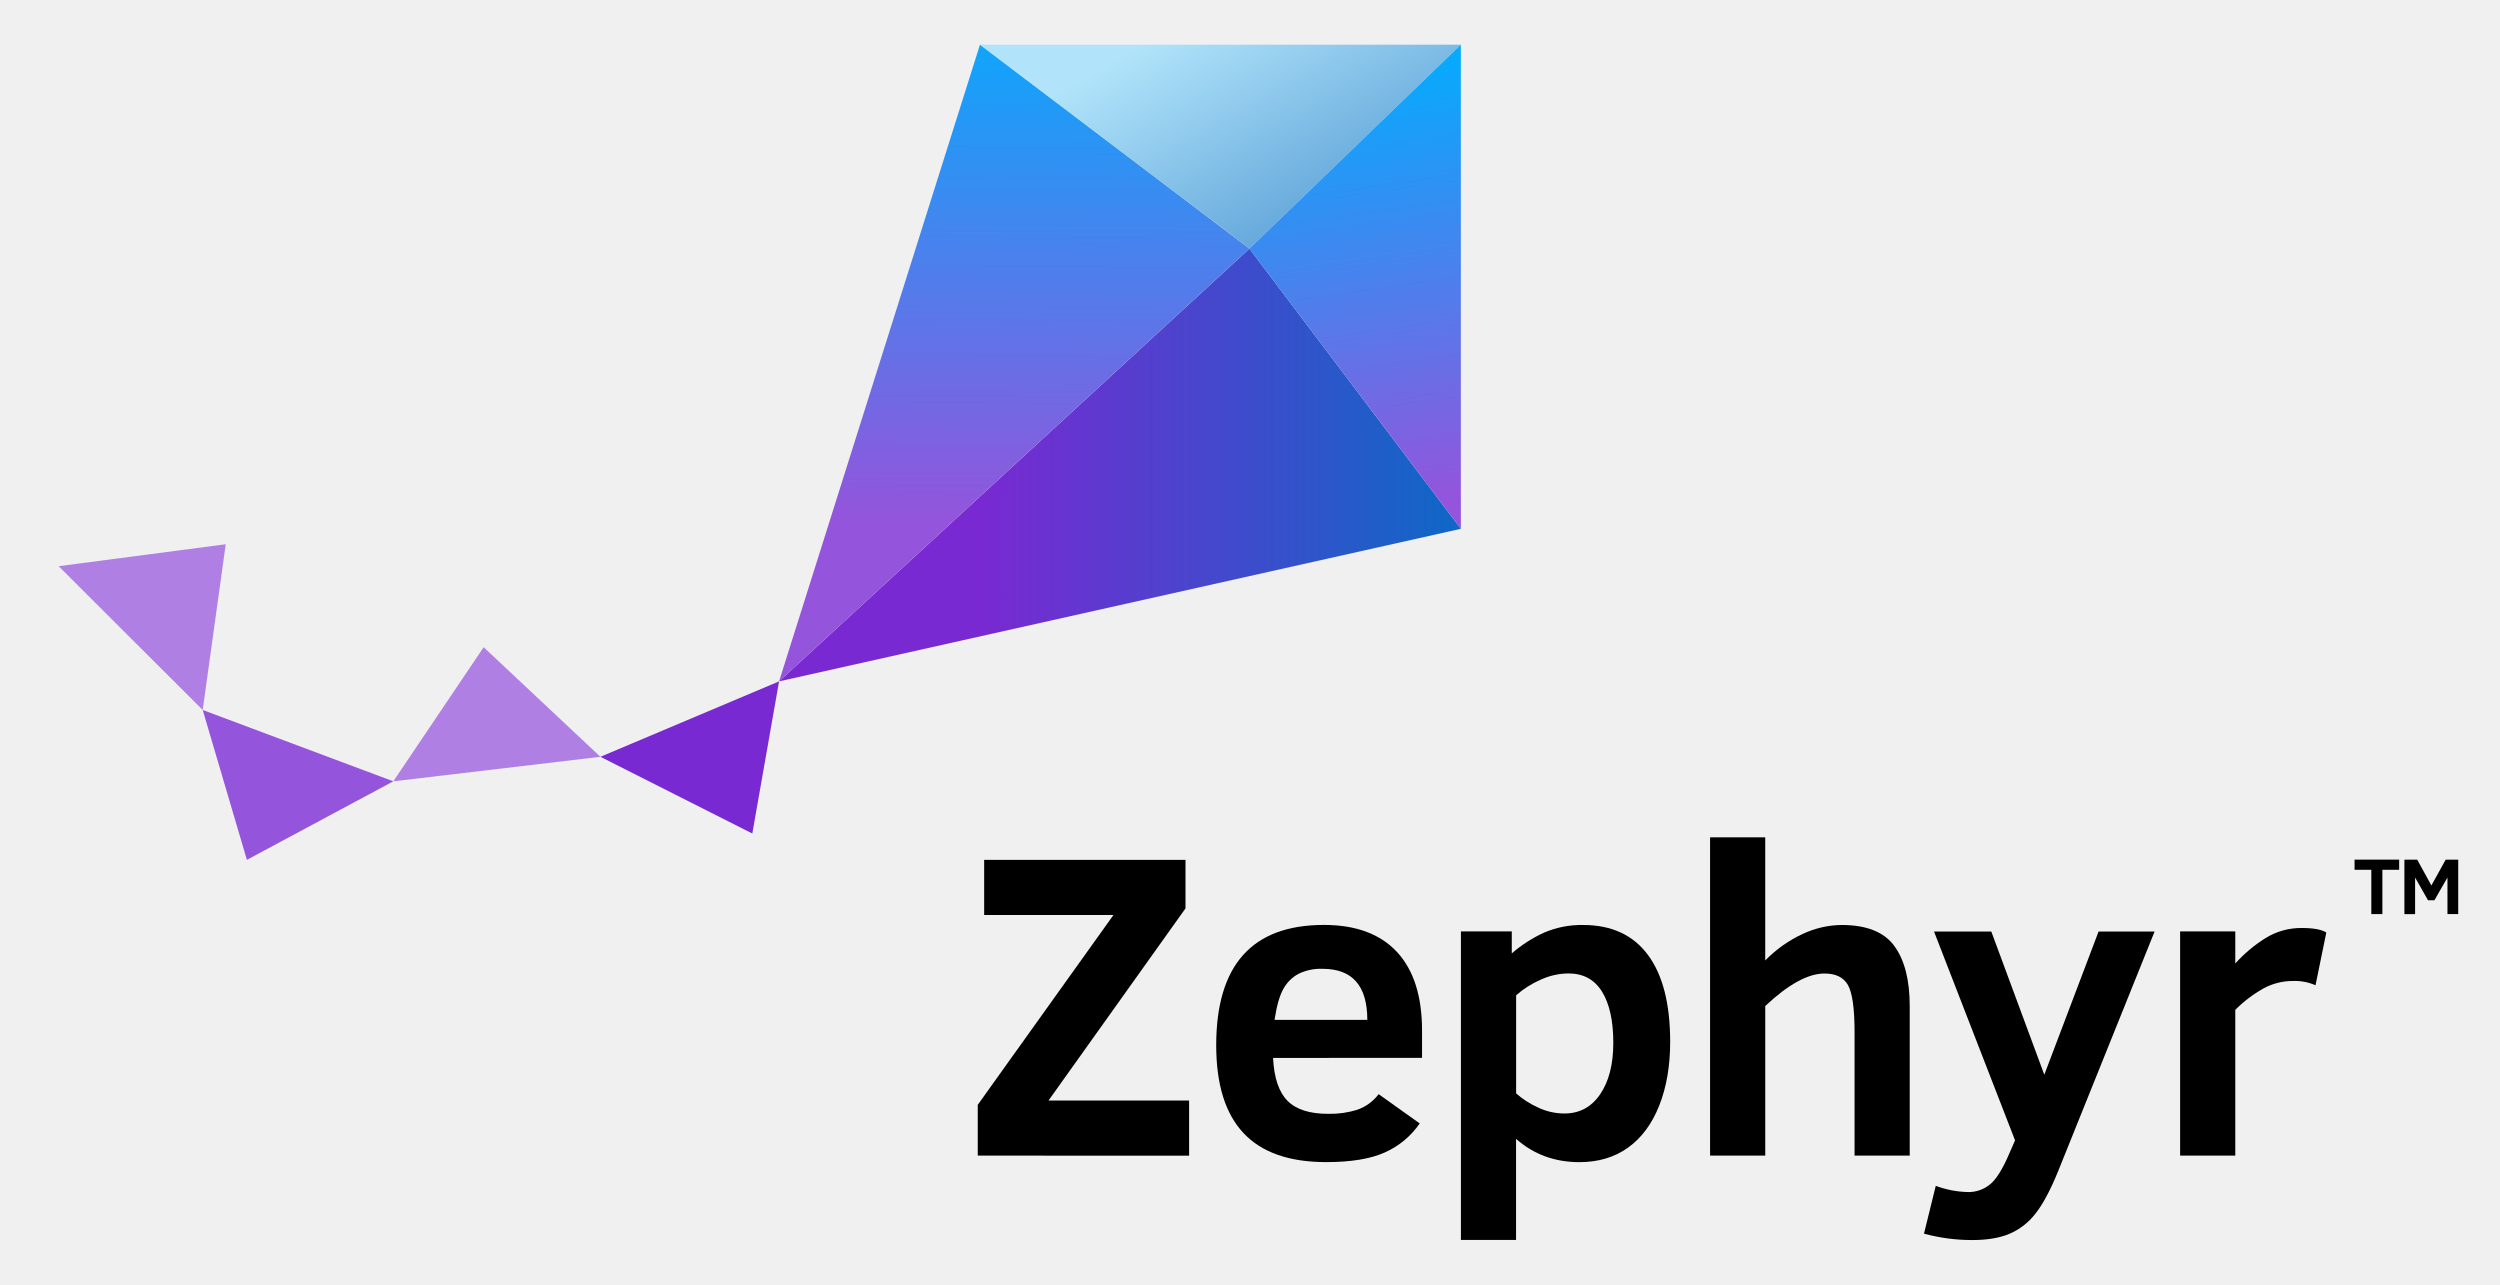
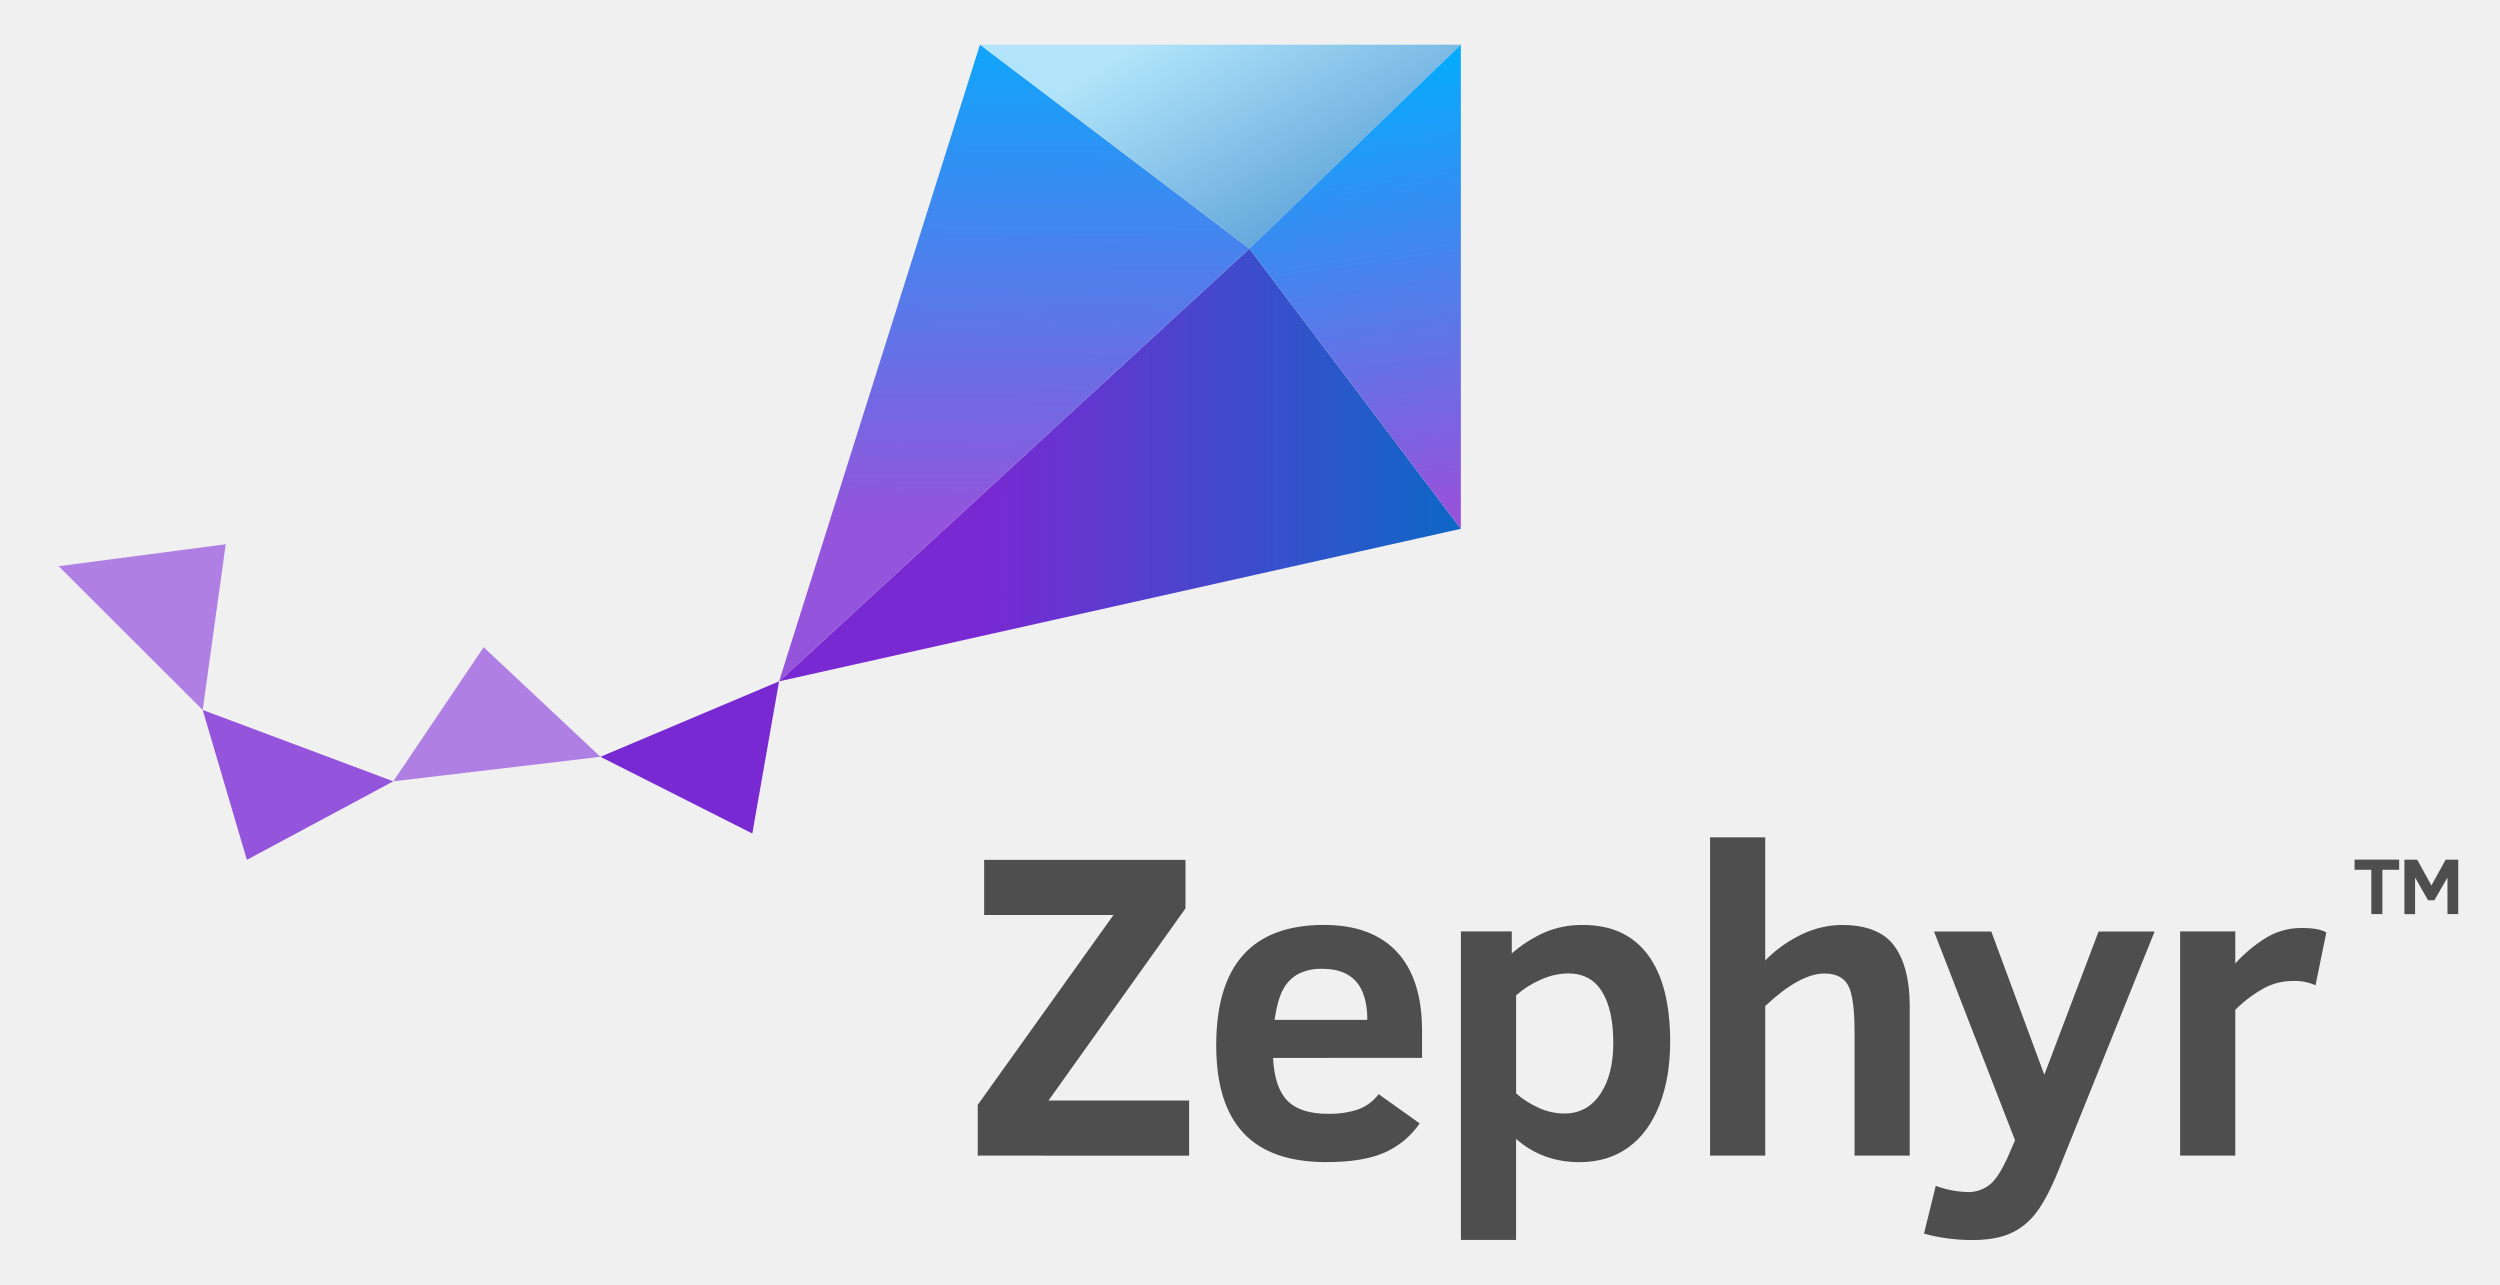
<svg xmlns="http://www.w3.org/2000/svg" xmlns:xlink="http://www.w3.org/1999/xlink" id="Layer_1" data-name="Layer 1" viewBox="0 0 360 185" version="1.1" width="360" height="185">
  <defs id="defs17">
    <style id="style4">
      .cls-1 {fill:#7929d2;}.cls-2{fill:#9454db;}.cls-3{fill:#af7fe4;}.cls-4{fill:url(#linear-gradient);}.cls-5{fill:url(#linear-gradient-2);}.cls-6{fill:url(#linear-gradient-3);}.cls-7{fill:url(#linear-gradient-4);}
-     .name-title {
-       fill: #000;
-     }
-     @media (prefers-color-scheme: dark) {
-       .name-title {
-          fill: #fff;
-       }
-     }   
    </style>
    <linearGradient id="linear-gradient" x1="410.04" y1="186.76" x2="650.37" y2="186.76" gradientUnits="userSpaceOnUse">
      <stop offset="0" stop-color="#7929d2" id="stop4" />
      <stop offset="1" stop-color="#0070c5" id="stop6" />
    </linearGradient>
    <linearGradient id="linear-gradient-2" x1="426.4" y1="-24.95" x2="424.39" y2="212.61" gradientUnits="userSpaceOnUse">
      <stop offset="0" stop-color="#00aeff" id="stop9" />
      <stop offset="1" stop-color="#9454db" id="stop11" />
    </linearGradient>
    <linearGradient id="linear-gradient-3" x1="558.68" y1="73.55" x2="507.37" y2="-15.32" gradientUnits="userSpaceOnUse">
      <stop offset="0" stop-color="#66a9dc" id="stop14" />
      <stop offset="1" stop-color="#b1e4fa" id="stop16" />
    </linearGradient>
    <linearGradient id="linear-gradient-4" x1="570.09" y1="3.92" x2="599.24" y2="205.55" xlink:href="#linear-gradient-2" />
    <linearGradient xlink:href="#linear-gradient-2" id="linearGradient866" gradientUnits="userSpaceOnUse" x1="426.4" y1="-24.95" x2="424.39" y2="212.61" />
  </defs>
  <g id="g53" transform="matrix(0.6481567,0,0,0.6481567,-175.2718,-85.7431)">
    <polygon class="cls-1" points="320.11,282.9 240.72,316.42 308.22,350.51 " id="polygon24" style="fill:#7929d2" transform="matrix(0.5,0,0,0.5,283.445,142.2125)" />
    <polygon class="cls-2" points="148.7,327.32 64.01,295.62 83.64,362.2 " id="polygon26" style="fill:#9454db" transform="matrix(0.5,0,0,0.5,283.445,142.2125)" />
    <polygon class="cls-3" points="188.85,267.73 240.72,316.42 148.7,327.32 " id="polygon28" style="fill:#af7fe4" transform="matrix(0.5,0,0,0.5,283.445,142.2125)" />
    <polygon class="cls-3" points="74.24,221.98 64.01,295.62 0,231.73 " id="polygon30" style="fill:#af7fe4" transform="matrix(0.5,0,0,0.5,283.445,142.2125)" />
    <polygon class="cls-4" points="320.11,282.9 529.1,90.63 623.05,215.12 " id="polygon32" style="fill:url(#linear-gradient)" transform="matrix(0.5,0,0,0.5,283.445,142.2125)" />
    <polygon class="cls-5" points="320.11,282.9 409.38,0 529.1,90.63 " id="polygon34" style="fill:url(#linearGradient866)" transform="matrix(0.5,0,0,0.5,283.445,142.2125)" />
    <polygon class="cls-6" points="409.38,0 623.05,0 529.1,90.63 " id="polygon36" style="fill:url(#linear-gradient-3)" transform="matrix(0.5,0,0,0.5,283.445,142.2125)" />
    <polygon class="cls-7" points="623.05,215.12 623.05,0 529.1,90.63 " id="polygon38" style="fill:url(#linear-gradient-4)" transform="matrix(0.5,0,0,0.5,283.445,142.2125)" />
-     <path class="name-title" d="m 799.705,325.527 v 9.84 h -2.455 v -9.84 h -3.725 v -2.255 h 9.91 v 2.255 z" id="path40" style="stroke-width:0.5" />
-     <path class="name-title" d="m 814.165,335.367 v -8.12 l -2.9,5.05 h -1.42 l -2.87,-5.05 v 8.125 H 804.6 v -12.1 h 2.84 l 3.155,5.74 3.18,-5.74 h 2.78 v 12.095 z" id="path42" style="stroke-width:0.5" />
-     <path class="name-title" d="m 487.64,389.027 v -11.28 l 30.15,-42.17 h -28.725 v -12.25 h 44.73 v 10.78 l -30.44,42.69 H 534.6 v 12.25 z" id="path44" style="stroke-width:0.5" />
-     <path class="name-title" d="m 553.25,367.327 q 0.33,6.645 3.225,9.545 2.895,2.9 9.125,2.875 a 20.27,20.27 0 0 0 6.34,-0.9 10.135,10.135 0 0 0 4.77,-3.47 l 9.12,6.5 a 18.465,18.465 0 0 1 -7.765,6.455 q -4.77,2.14 -13.035,2.14 -12.3,0 -18.355,-6.46 -6.055,-6.46 -6.055,-19.5 0,-26.735 23.935,-26.735 10.635,0 16.215,6 5.58,6 5.58,17.5 v 6.03 z m 20.94,-8.455 q 0,-11.345 -9.925,-11.345 a 11.32,11.32 0 0 0 -5.365,1.115 8.335,8.335 0 0 0 -3.35,3.325 q -1.26,2.205 -1.97,6.905 z" id="path46" style="stroke-width:0.5" />
-     <path class="name-title" d="m 641.475,363.747 q 0,8.025 -2.425,14.15 -2.425,6.125 -6.93,9.355 -4.5,3.225 -10.78,3.23 -8.265,0 -14.105,-5.18 v 22.46 h -12.25 v -68.545 h 11.3 v 4.89 a 29.415,29.415 0 0 1 7.195,-4.63 21.03,21.03 0 0 1 8.665,-1.685 q 9.45,0 14.39,6.645 4.94,6.645 4.94,19.31 z m -12.635,0.19 q 0,-7.265 -2.5,-11.325 -2.5,-4.06 -7.5,-4.06 a 15.07,15.07 0 0 0 -6.145,1.4 20.58,20.58 0 0 0 -5.445,3.46 v 21.795 a 19.645,19.645 0 0 0 4.82,3.115 13.75,13.75 0 0 0 5.91,1.35 q 5.04,0 7.955,-4.295 2.915,-4.295 2.905,-11.42 z" id="path48" style="stroke-width:0.5" />
-     <path class="name-title" d="m 682.44,389.027 v -27.445 q 0,-7.88 -1.47,-10.45 -1.47,-2.57 -5.22,-2.56 -5.46,0 -13.15,7.215 v 33.24 h -12.26 v -70.705 h 12.255 v 27.35 a 28.195,28.195 0 0 1 8.31,-5.885 20.905,20.905 0 0 1 8.64,-2 q 8.355,0 11.755,4.7 3.4,4.7 3.395,13.295 v 33.24 z" id="path50" style="stroke-width:0.5" />
-     <path class="name-title" d="m 700.48,395.747 a 22.165,22.165 0 0 0 7.17,1.38 7.535,7.535 0 0 0 4.84,-1.665 q 2.09,-1.66 4.325,-6.885 l 1.28,-2.945 -18,-46.39 h 12.725 l 11.775,31.815 12.06,-31.815 H 749.1 l -21.415,53.205 q -2.61,6.415 -5.08,9.5 a 14.5,14.5 0 0 1 -5.77,4.465 q -3.3,1.38 -8.285,1.375 a 40.765,40.765 0 0 1 -10.685,-1.42 z" id="path52" style="stroke-width:0.5" />
-     <path class="name-title" d="m 784.85,351.182 a 11.295,11.295 0 0 0 -5.035,-0.95 13.5,13.5 0 0 0 -6.5,1.64 28.46,28.46 0 0 0 -6.29,4.77 v 32.385 H 754.77 v -49.81 h 12.255 v 7.12 a 31.93,31.93 0 0 1 6.74,-5.65 15.06,15.06 0 0 1 8.075,-2.23 q 3.795,0 5.41,1 z" id="path54" style="stroke-width:0.5" />
+     <g id="g2518" style="fill:#4e4e4e;fill-opacity:1;stroke:none;stroke-opacity:0.263;stroke-width:2.314;stroke-miterlimit:4;stroke-dasharray:none;stroke-linejoin:round;stroke-linecap:round">
+       <path class="name-title" d="m 799.705,325.527 v 9.84 h -2.455 v -9.84 h -3.725 v -2.255 h 9.91 v 2.255 z" id="path40" style="stroke-width:2.314;fill:#4e4e4e;fill-opacity:1;stroke:none;stroke-opacity:0.263;stroke-miterlimit:4;stroke-dasharray:none;stroke-linejoin:round;stroke-linecap:round" />
+       <path class="name-title" d="m 814.165,335.367 v -8.12 l -2.9,5.05 h -1.42 l -2.87,-5.05 v 8.125 H 804.6 v -12.1 h 2.84 l 3.155,5.74 3.18,-5.74 h 2.78 v 12.095 z" id="path42" style="stroke-width:2.314;fill:#4e4e4e;fill-opacity:1;stroke:none;stroke-opacity:0.263;stroke-miterlimit:4;stroke-dasharray:none;stroke-linejoin:round;stroke-linecap:round" />
+       <path class="name-title" d="m 487.64,389.027 v -11.28 l 30.15,-42.17 h -28.725 v -12.25 h 44.73 v 10.78 l -30.44,42.69 H 534.6 v 12.25 z" id="path44" style="stroke-width:2.314;fill:#4e4e4e;fill-opacity:1;stroke:none;stroke-opacity:0.263;stroke-miterlimit:4;stroke-dasharray:none;stroke-linejoin:round;stroke-linecap:round" />
+       <path class="name-title" d="m 553.25,367.327 q 0.33,6.645 3.225,9.545 2.895,2.9 9.125,2.875 a 20.27,20.27 0 0 0 6.34,-0.9 10.135,10.135 0 0 0 4.77,-3.47 l 9.12,6.5 a 18.465,18.465 0 0 1 -7.765,6.455 q -4.77,2.14 -13.035,2.14 -12.3,0 -18.355,-6.46 -6.055,-6.46 -6.055,-19.5 0,-26.735 23.935,-26.735 10.635,0 16.215,6 5.58,6 5.58,17.5 v 6.03 z m 20.94,-8.455 q 0,-11.345 -9.925,-11.345 a 11.32,11.32 0 0 0 -5.365,1.115 8.335,8.335 0 0 0 -3.35,3.325 q -1.26,2.205 -1.97,6.905 z" id="path46" style="stroke-width:2.314;fill:#4e4e4e;fill-opacity:1;stroke:none;stroke-opacity:0.263;stroke-miterlimit:4;stroke-dasharray:none;stroke-linejoin:round;stroke-linecap:round" />
+       <path class="name-title" d="m 641.475,363.747 q 0,8.025 -2.425,14.15 -2.425,6.125 -6.93,9.355 -4.5,3.225 -10.78,3.23 -8.265,0 -14.105,-5.18 v 22.46 h -12.25 v -68.545 h 11.3 v 4.89 a 29.415,29.415 0 0 1 7.195,-4.63 21.03,21.03 0 0 1 8.665,-1.685 q 9.45,0 14.39,6.645 4.94,6.645 4.94,19.31 z m -12.635,0.19 q 0,-7.265 -2.5,-11.325 -2.5,-4.06 -7.5,-4.06 a 15.07,15.07 0 0 0 -6.145,1.4 20.58,20.58 0 0 0 -5.445,3.46 v 21.795 a 19.645,19.645 0 0 0 4.82,3.115 13.75,13.75 0 0 0 5.91,1.35 q 5.04,0 7.955,-4.295 2.915,-4.295 2.905,-11.42 z" id="path48" style="stroke-width:2.314;fill:#4e4e4e;fill-opacity:1;stroke:none;stroke-opacity:0.263;stroke-miterlimit:4;stroke-dasharray:none;stroke-linejoin:round;stroke-linecap:round" />
+       <path class="name-title" d="m 682.44,389.027 v -27.445 q 0,-7.88 -1.47,-10.45 -1.47,-2.57 -5.22,-2.56 -5.46,0 -13.15,7.215 v 33.24 h -12.26 v -70.705 h 12.255 v 27.35 a 28.195,28.195 0 0 1 8.31,-5.885 20.905,20.905 0 0 1 8.64,-2 q 8.355,0 11.755,4.7 3.4,4.7 3.395,13.295 v 33.24 z" id="path50" style="stroke-width:2.314;fill:#4e4e4e;fill-opacity:1;stroke:none;stroke-opacity:0.263;stroke-miterlimit:4;stroke-dasharray:none;stroke-linejoin:round;stroke-linecap:round" />
+       <path class="name-title" d="m 700.48,395.747 a 22.165,22.165 0 0 0 7.17,1.38 7.535,7.535 0 0 0 4.84,-1.665 q 2.09,-1.66 4.325,-6.885 l 1.28,-2.945 -18,-46.39 h 12.725 l 11.775,31.815 12.06,-31.815 H 749.1 l -21.415,53.205 q -2.61,6.415 -5.08,9.5 a 14.5,14.5 0 0 1 -5.77,4.465 q -3.3,1.38 -8.285,1.375 a 40.765,40.765 0 0 1 -10.685,-1.42 z" id="path52" style="stroke-width:2.314;fill:#4e4e4e;fill-opacity:1;stroke:none;stroke-opacity:0.263;stroke-miterlimit:4;stroke-dasharray:none;stroke-linejoin:round;stroke-linecap:round" />
+       <path class="name-title" d="m 784.85,351.182 a 11.295,11.295 0 0 0 -5.035,-0.95 13.5,13.5 0 0 0 -6.5,1.64 28.46,28.46 0 0 0 -6.29,4.77 v 32.385 H 754.77 v -49.81 h 12.255 v 7.12 a 31.93,31.93 0 0 1 6.74,-5.65 15.06,15.06 0 0 1 8.075,-2.23 q 3.795,0 5.41,1 z" id="path54" style="stroke-width:2.314;fill:#4e4e4e;fill-opacity:1;stroke:none;stroke-opacity:0.263;stroke-miterlimit:4;stroke-dasharray:none;stroke-linejoin:round;stroke-linecap:round" />
+     </g>
  </g>
</svg>
